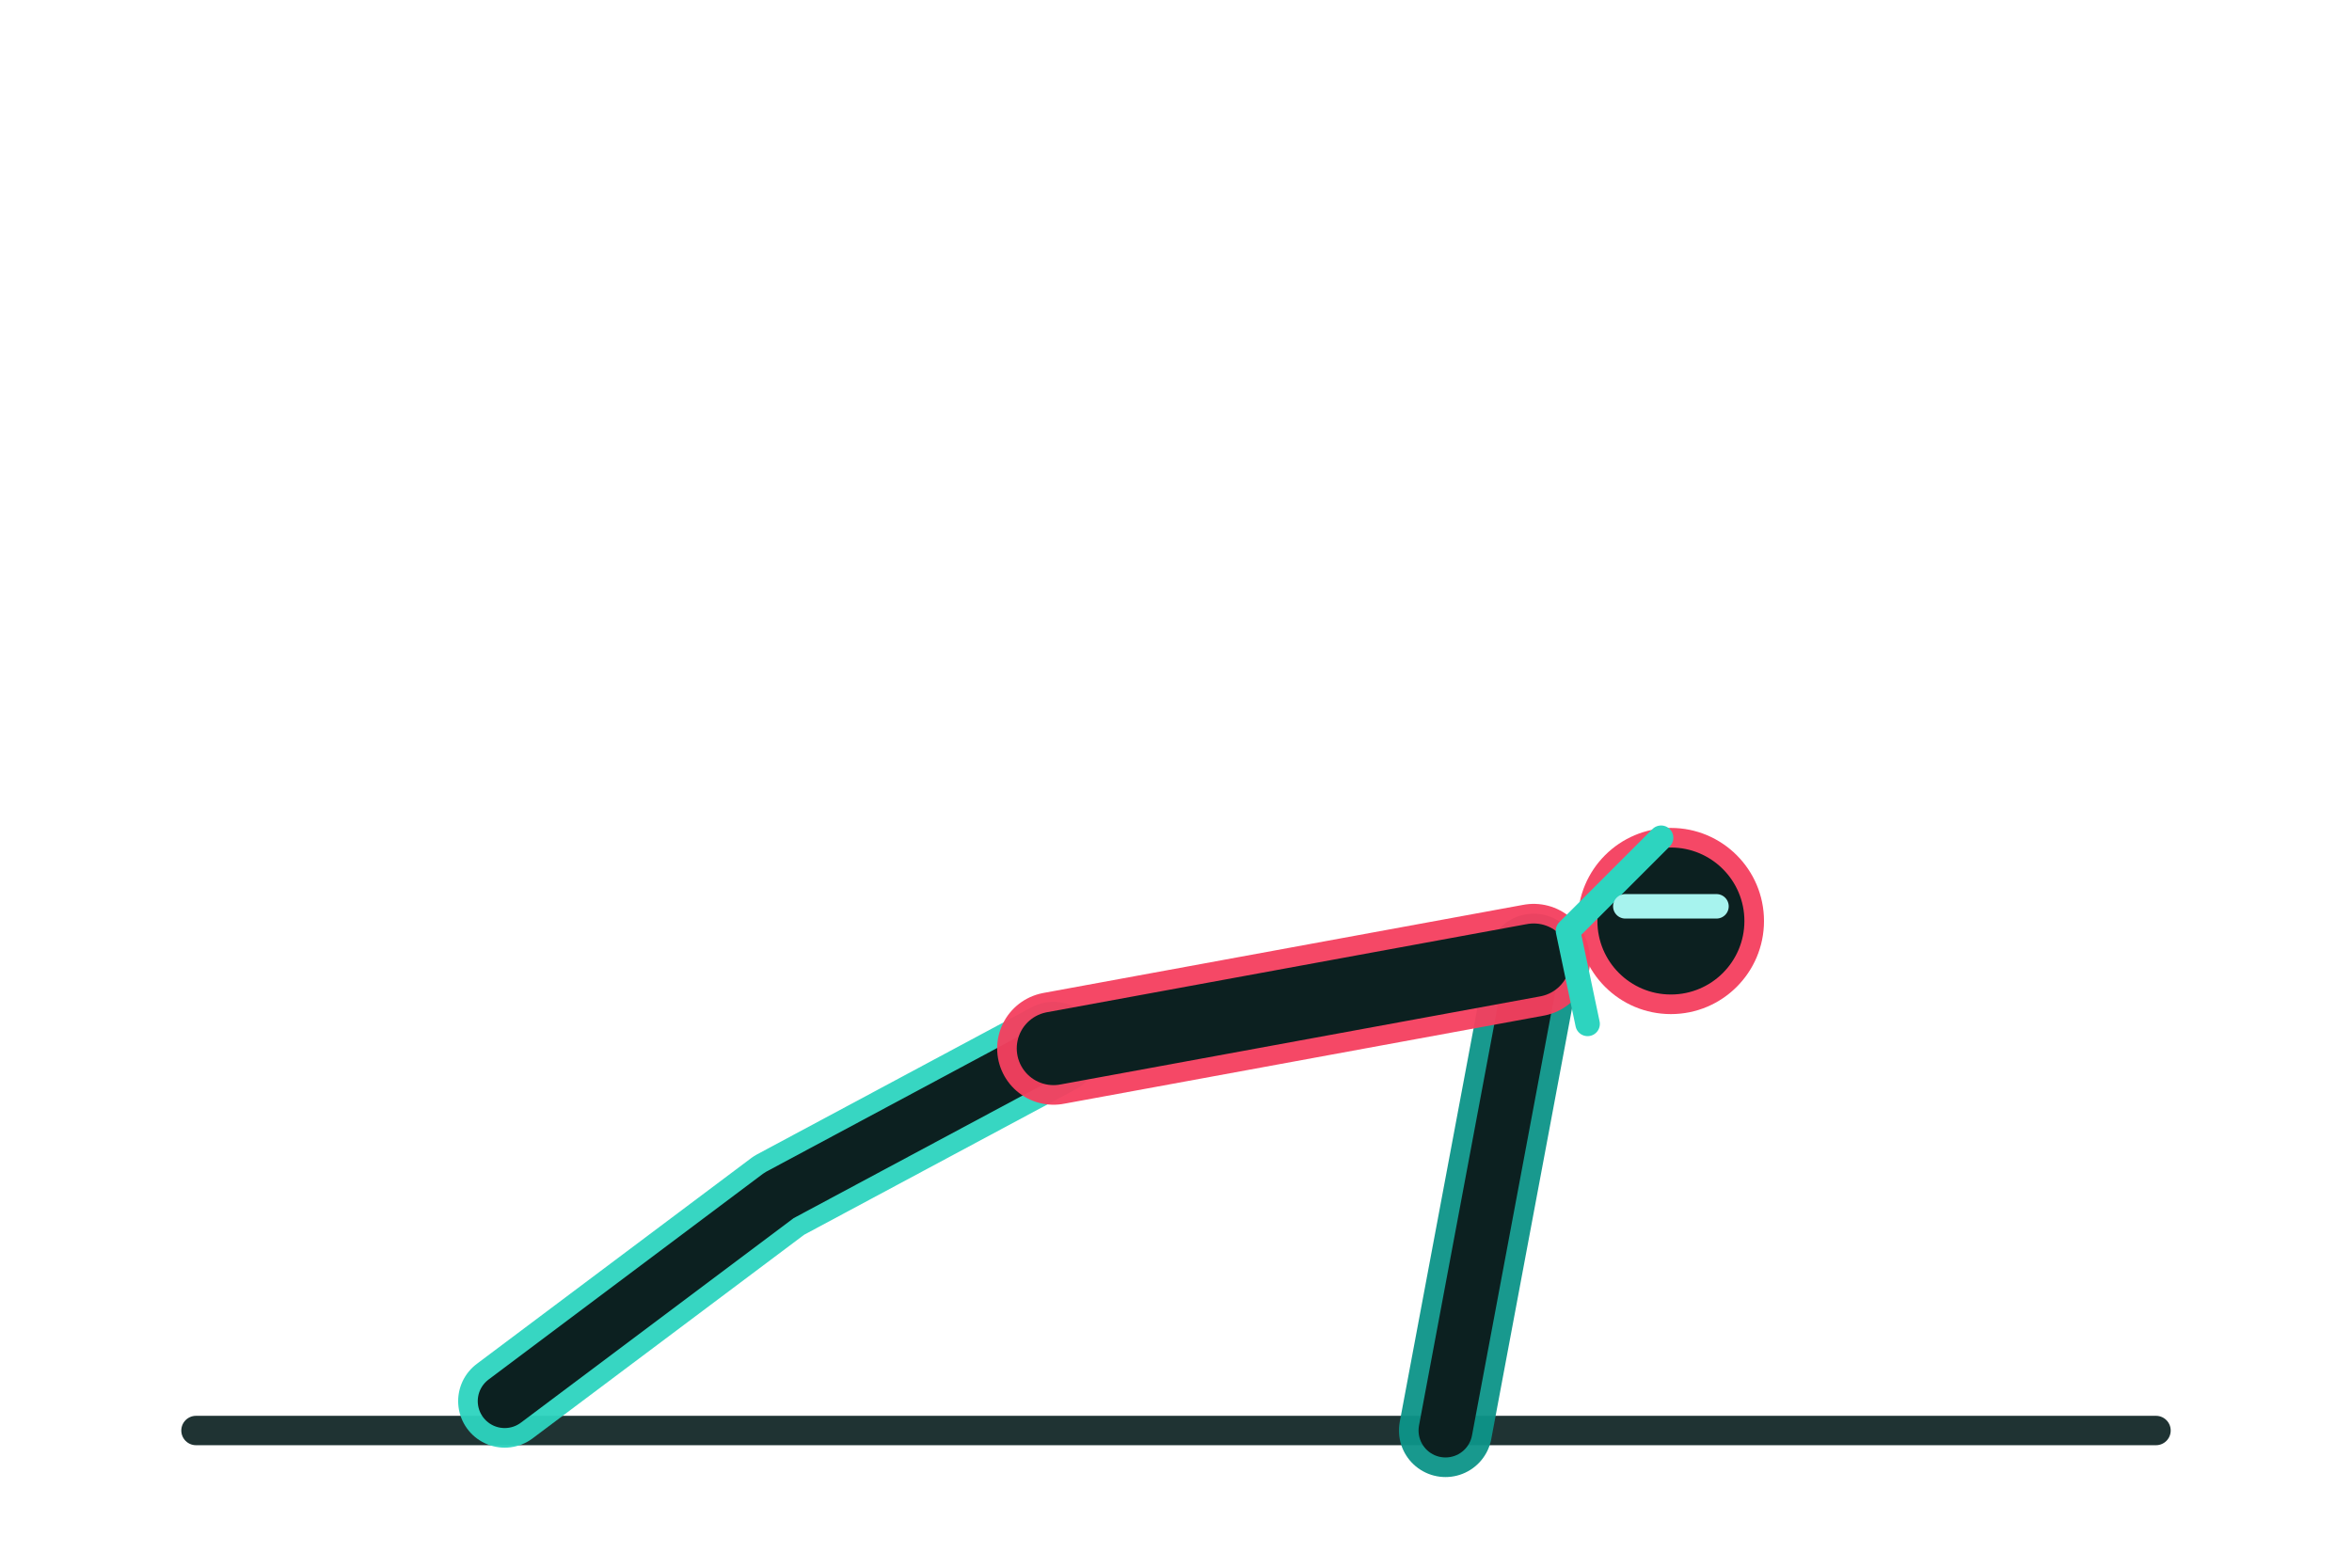
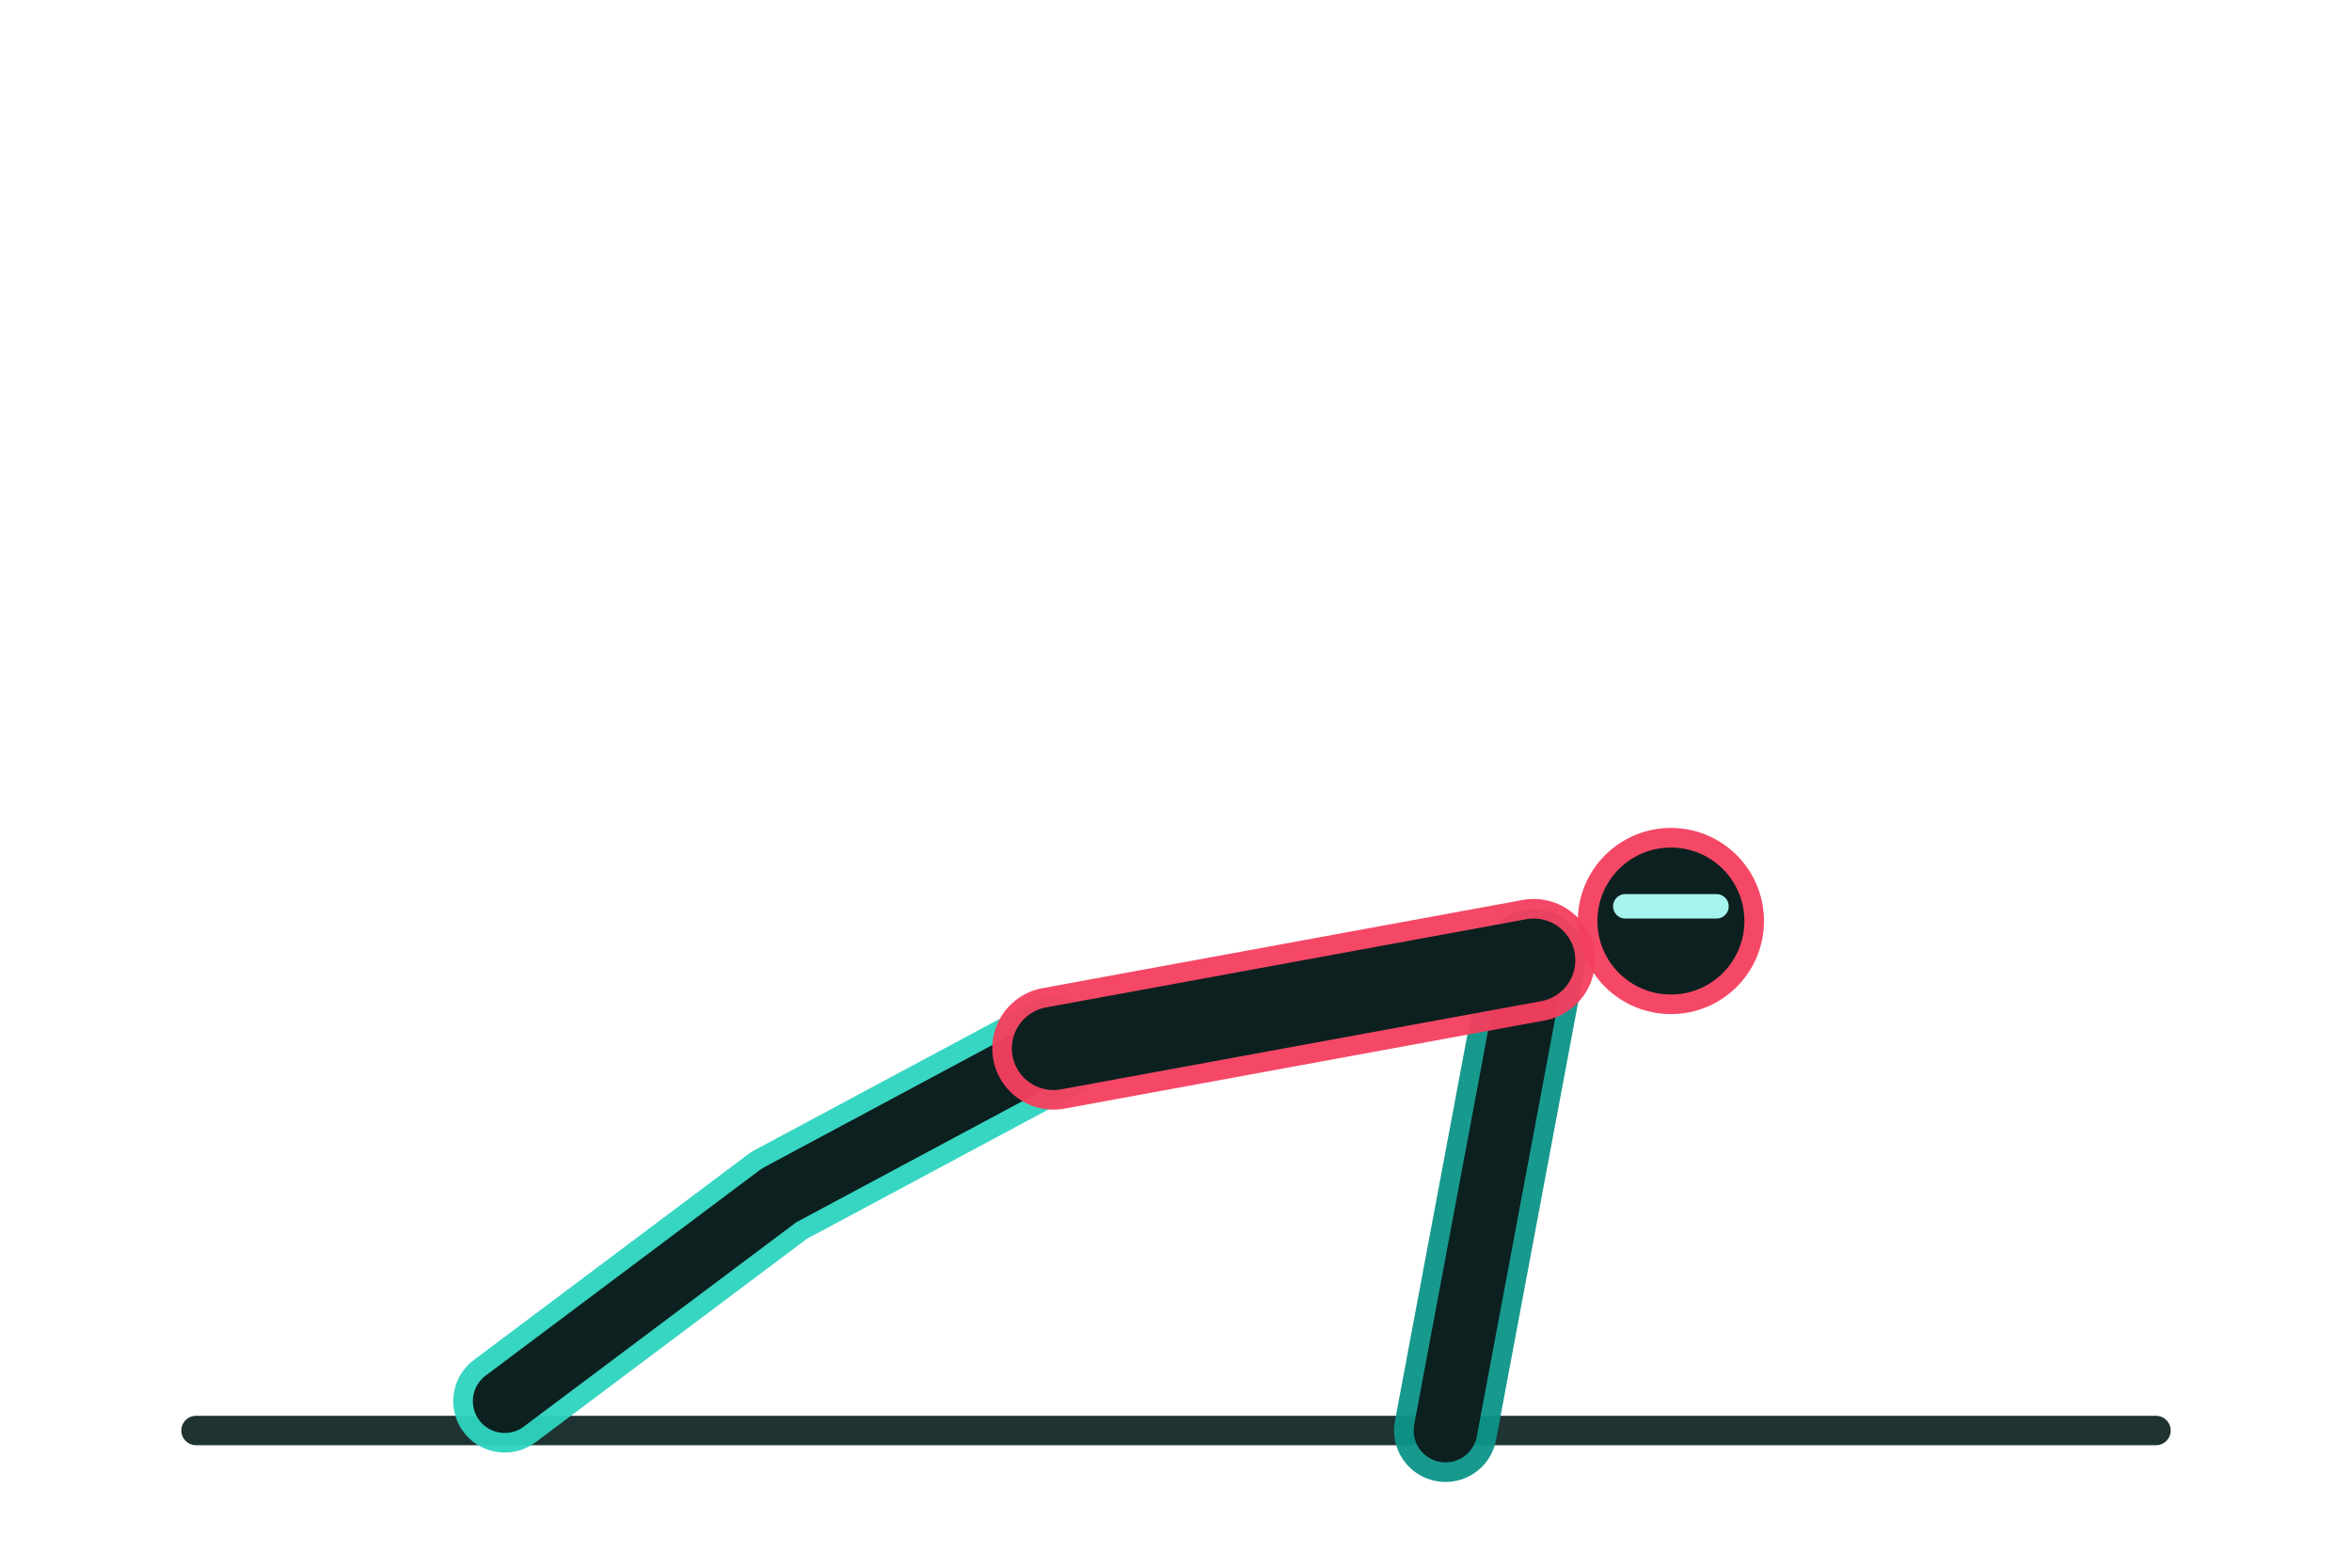
<svg xmlns="http://www.w3.org/2000/svg" viewBox="0 0 480 320">
  <style>@keyframes k0{0%{opacity:1}11.111%{opacity:0}100%{opacity:0}}.f0{opacity:0;animation:k0 2.4s steps(1,end) infinite}@keyframes k1{0%{opacity:0}11.111%{opacity:1}16.667%{opacity:0}100%{opacity:0}}.f1{opacity:0;animation:k1 2.4s steps(1,end) infinite}@keyframes k2{0%{opacity:0}16.667%{opacity:1}22.222%{opacity:0}100%{opacity:0}}.f2{opacity:0;animation:k2 2.4s steps(1,end) infinite}@keyframes k3{0%{opacity:0}22.222%{opacity:1}27.778%{opacity:0}100%{opacity:0}}.f3{opacity:0;animation:k3 2.4s steps(1,end) infinite}@keyframes k4{0%{opacity:0}27.778%{opacity:1}33.333%{opacity:0}100%{opacity:0}}.f4{opacity:0;animation:k4 2.4s steps(1,end) infinite}@keyframes k5{0%{opacity:0}33.333%{opacity:1}38.889%{opacity:0}100%{opacity:0}}.f5{opacity:0;animation:k5 2.4s steps(1,end) infinite}@keyframes k6{0%{opacity:0}38.889%{opacity:1}44.444%{opacity:0}100%{opacity:0}}.f6{opacity:0;animation:k6 2.4s steps(1,end) infinite}@keyframes k7{0%{opacity:0}44.444%{opacity:1}50.000%{opacity:0}100%{opacity:0}}.f7{opacity:0;animation:k7 2.4s steps(1,end) infinite}@keyframes k8{0%{opacity:0}50.000%{opacity:1}61.111%{opacity:0}100%{opacity:0}}.f8{opacity:0;animation:k8 2.4s steps(1,end) infinite}@keyframes k9{0%{opacity:0}61.111%{opacity:1}66.667%{opacity:0}100%{opacity:0}}.f9{opacity:0;animation:k9 2.4s steps(1,end) infinite}@keyframes k10{0%{opacity:0}66.667%{opacity:1}72.222%{opacity:0}100%{opacity:0}}.f10{opacity:0;animation:k10 2.4s steps(1,end) infinite}@keyframes k11{0%{opacity:0}72.222%{opacity:1}77.778%{opacity:0}100%{opacity:0}}.f11{opacity:0;animation:k11 2.4s steps(1,end) infinite}@keyframes k12{0%{opacity:0}77.778%{opacity:1}83.333%{opacity:0}100%{opacity:0}}.f12{opacity:0;animation:k12 2.4s steps(1,end) infinite}@keyframes k13{0%{opacity:0}83.333%{opacity:1}88.889%{opacity:0}100%{opacity:0}}.f13{opacity:0;animation:k13 2.4s steps(1,end) infinite}@keyframes k14{0%{opacity:0}88.889%{opacity:1}94.444%{opacity:0}100%{opacity:0}}.f14{opacity:0;animation:k14 2.4s steps(1,end) infinite}@keyframes k15{0%{opacity:0}94.444%{opacity:1}100%{opacity:1}}.f15{opacity:0;animation:k15 2.4s steps(1,end) infinite}</style>
  <path d="M40.0,292.0 L440.0,292.0" fill="none" stroke="#1f3333" stroke-width="6" stroke-linecap="round" stroke-linejoin="round" opacity="1.0" />
-   <path d="M313.0,196.0 L295.0,292.0" fill="none" stroke="#0d9488" stroke-width="19" stroke-linecap="round" stroke-linejoin="round" opacity="0.95" />
-   <path d="M313.0,196.0 L295.0,292.0" fill="none" stroke="#0c2020" stroke-width="11" stroke-linecap="round" stroke-linejoin="round" opacity="1.0" />
-   <path d="M215.0,214.0 L159.0,244.0 L103.0,286.0" fill="none" stroke="#2dd4bf" stroke-width="19" stroke-linecap="round" stroke-linejoin="round" opacity="0.95" />
-   <path d="M215.0,214.0 L159.0,244.0 L103.0,286.0" fill="none" stroke="#0c2020" stroke-width="11" stroke-linecap="round" stroke-linejoin="round" opacity="1.0" />
-   <path d="M313.0,196.0 L215.0,214.0" fill="none" stroke="#f43f5e" stroke-width="23" stroke-linecap="round" stroke-linejoin="round" opacity="0.95" />
-   <path d="M313.0,196.0 L215.0,214.0" fill="none" stroke="#0c2020" stroke-width="15" stroke-linecap="round" stroke-linejoin="round" opacity="1.0" />
+   <path d="M313.0,196.0 L295.0,292.0" fill="none" stroke="#0d9488" stroke-width="21" stroke-linecap="round" stroke-linejoin="round" opacity="0.95" />
+   <path d="M313.0,196.0 L295.0,292.0" fill="none" stroke="#0c2020" stroke-width="13" stroke-linecap="round" stroke-linejoin="round" opacity="1.0" />
+   <path d="M215.0,214.0 L159.0,244.0 L103.0,286.0" fill="none" stroke="#2dd4bf" stroke-width="21" stroke-linecap="round" stroke-linejoin="round" opacity="0.95" />
+   <path d="M215.0,214.0 L159.0,244.0 L103.0,286.0" fill="none" stroke="#0c2020" stroke-width="13" stroke-linecap="round" stroke-linejoin="round" opacity="1.0" />
+   <path d="M313.0,196.0 L215.0,214.0" fill="none" stroke="#f43f5e" stroke-width="25" stroke-linecap="round" stroke-linejoin="round" opacity="0.95" />
+   <path d="M313.0,196.0 L215.0,214.0" fill="none" stroke="#0c2020" stroke-width="17" stroke-linecap="round" stroke-linejoin="round" opacity="1.0" />
  <circle cx="341.0" cy="188.0" r="19.0" fill="#f43f5e" stroke="none" stroke-width="0" opacity="0.95" />
  <circle cx="341.0" cy="188.0" r="15.0" fill="#0c2020" stroke="none" stroke-width="6.3" opacity="1.0" />
-   <path d="M339.0,171.0 L320.0,190.0 L324.0,209.0" fill="none" stroke="#2dd4bf" stroke-width="5" stroke-linecap="round" stroke-linejoin="round" opacity="1.0" />
  <path d="M331.7,185.0 L350.3,185.0" fill="none" stroke="#a7f3ee" stroke-width="5" stroke-linecap="round" stroke-linejoin="round" opacity="1.0" />
  <g class="f0">
-     <path d="M313.0,196.0 L312.6,204.7 L312.3,213.5 L311.9,222.2 L311.5,230.9 L311.2,239.6 L310.8,248.4 L310.5,257.1 L310.1,265.8 L309.7,274.5 L309.4,283.3 L309.0,292.0" fill="none" stroke="#2dd4bf" stroke-width="19" stroke-linecap="round" stroke-linejoin="round" opacity="0.95" />
-     <path d="M313.0,196.0 L312.6,204.7 L312.3,213.5 L311.9,222.2 L311.5,230.9 L311.2,239.6 L310.8,248.4 L310.5,257.1 L310.1,265.8 L309.7,274.5 L309.4,283.3 L309.0,292.0" fill="none" stroke="#0c2020" stroke-width="11" stroke-linecap="round" stroke-linejoin="round" opacity="1.0" />
+     <path d="M313.0,196.0 L312.6,204.7 L312.3,213.5 L311.9,222.2 L311.5,230.9 L311.2,239.6 L310.8,248.4 L310.5,257.1 L310.1,265.8 L309.7,274.5 L309.4,283.3 L309.0,292.0" fill="none" stroke="#2dd4bf" stroke-width="21" stroke-linecap="round" stroke-linejoin="round" opacity="0.95" />
+     <path d="M313.0,196.0 L312.6,204.7 L312.3,213.5 L311.9,222.2 L311.5,230.9 L311.2,239.6 L310.8,248.4 L310.5,257.1 L310.1,265.8 L309.7,274.5 L309.4,283.3 L309.0,292.0" fill="none" stroke="#0c2020" stroke-width="13" stroke-linecap="round" stroke-linejoin="round" opacity="1.0" />
  </g>
  <g class="f1">
-     <path d="M313.0,196.0 L312.7,204.4 L312.4,212.8 L312.0,221.2 L311.7,229.6 L311.4,238.0 L311.1,246.4 L310.8,254.8 L310.5,263.3 L310.1,271.7 L309.8,280.1 L309.5,288.5" fill="none" stroke="#2dd4bf" stroke-width="19" stroke-linecap="round" stroke-linejoin="round" opacity="0.95" />
-     <path d="M313.0,196.0 L312.7,204.4 L312.4,212.8 L312.0,221.2 L311.7,229.6 L311.4,238.0 L311.1,246.4 L310.8,254.8 L310.5,263.3 L310.1,271.7 L309.8,280.1 L309.5,288.5" fill="none" stroke="#0c2020" stroke-width="11" stroke-linecap="round" stroke-linejoin="round" opacity="1.0" />
+     <path d="M313.0,196.0 L312.7,204.4 L312.4,212.8 L312.0,221.2 L311.7,229.6 L311.4,238.0 L311.1,246.4 L310.8,254.8 L310.5,263.3 L310.1,271.7 L309.8,280.1 L309.5,288.5" fill="none" stroke="#2dd4bf" stroke-width="21" stroke-linecap="round" stroke-linejoin="round" opacity="0.95" />
+     <path d="M313.0,196.0 L312.7,204.4 L312.4,212.8 L312.0,221.2 L311.7,229.6 L311.4,238.0 L311.1,246.4 L310.8,254.8 L310.5,263.3 L310.1,271.7 L309.8,280.1 L309.5,288.5" fill="none" stroke="#0c2020" stroke-width="13" stroke-linecap="round" stroke-linejoin="round" opacity="1.0" />
  </g>
  <g class="f2">
-     <path d="M313.0,196.0 L312.8,203.6 L312.6,211.1 L312.4,218.7 L312.2,226.2 L312.0,233.8 L311.8,241.4 L311.6,248.9 L311.5,256.5 L311.3,264.1 L311.1,271.6 L310.9,279.2" fill="none" stroke="#2dd4bf" stroke-width="19" stroke-linecap="round" stroke-linejoin="round" opacity="0.95" />
-     <path d="M313.0,196.0 L312.8,203.6 L312.6,211.1 L312.4,218.7 L312.2,226.2 L312.0,233.8 L311.8,241.4 L311.6,248.9 L311.5,256.5 L311.3,264.1 L311.1,271.6 L310.9,279.2" fill="none" stroke="#0c2020" stroke-width="11" stroke-linecap="round" stroke-linejoin="round" opacity="1.0" />
+     <path d="M313.0,196.0 L312.8,203.6 L312.6,211.1 L312.4,218.7 L312.2,226.2 L312.0,233.8 L311.8,241.4 L311.6,248.9 L311.5,256.5 L311.3,264.1 L311.1,271.6 L310.9,279.2" fill="none" stroke="#2dd4bf" stroke-width="21" stroke-linecap="round" stroke-linejoin="round" opacity="0.95" />
+     <path d="M313.0,196.0 L312.8,203.6 L312.6,211.1 L312.4,218.7 L312.2,226.2 L312.0,233.8 L311.8,241.4 L311.6,248.9 L311.5,256.5 L311.3,264.1 L311.1,271.6 L310.9,279.2" fill="none" stroke="#0c2020" stroke-width="13" stroke-linecap="round" stroke-linejoin="round" opacity="1.0" />
  </g>
  <g class="f3">
-     <path d="M313.0,196.0 L313.0,202.4 L313.0,208.7 L312.9,215.1 L312.9,221.5 L312.9,227.8 L312.9,234.2 L312.9,240.6 L312.9,246.9 L312.8,253.3 L312.8,259.7 L312.8,266.1" fill="none" stroke="#2dd4bf" stroke-width="19" stroke-linecap="round" stroke-linejoin="round" opacity="0.95" />
-     <path d="M313.0,196.0 L313.0,202.4 L313.0,208.7 L312.9,215.1 L312.9,221.5 L312.9,227.8 L312.9,234.2 L312.9,240.6 L312.9,246.9 L312.8,253.3 L312.8,259.7 L312.8,266.1" fill="none" stroke="#0c2020" stroke-width="11" stroke-linecap="round" stroke-linejoin="round" opacity="1.0" />
+     <path d="M313.0,196.0 L313.0,202.4 L313.0,208.7 L312.9,215.1 L312.9,221.5 L312.9,227.8 L312.9,234.2 L312.9,240.6 L312.9,246.9 L312.8,253.3 L312.8,259.7 L312.8,266.1" fill="none" stroke="#2dd4bf" stroke-width="21" stroke-linecap="round" stroke-linejoin="round" opacity="0.95" />
+     <path d="M313.0,196.0 L313.0,202.4 L313.0,208.7 L312.9,215.1 L312.9,221.5 L312.9,227.8 L312.9,234.2 L312.9,240.6 L312.9,246.9 L312.8,253.3 L312.8,259.7 L312.8,266.1" fill="none" stroke="#0c2020" stroke-width="13" stroke-linecap="round" stroke-linejoin="round" opacity="1.0" />
  </g>
  <g class="f4">
-     <path d="M313.0,196.0 L313.2,201.0 L313.4,206.0 L313.5,211.0 L313.7,216.0 L313.9,221.0 L314.1,226.0 L314.3,231.0 L314.5,236.0 L314.6,241.0 L314.8,246.0 L315.0,251.0" fill="none" stroke="#2dd4bf" stroke-width="19" stroke-linecap="round" stroke-linejoin="round" opacity="0.95" />
-     <path d="M313.0,196.0 L313.2,201.0 L313.4,206.0 L313.5,211.0 L313.7,216.0 L313.9,221.0 L314.1,226.0 L314.3,231.0 L314.5,236.0 L314.6,241.0 L314.8,246.0 L315.0,251.0" fill="none" stroke="#0c2020" stroke-width="11" stroke-linecap="round" stroke-linejoin="round" opacity="1.0" />
+     <path d="M313.0,196.0 L313.2,201.0 L313.4,206.0 L313.5,211.0 L313.7,216.0 L313.9,221.0 L314.1,226.0 L314.3,231.0 L314.5,236.0 L314.6,241.0 L314.8,246.0 L315.0,251.0" fill="none" stroke="#2dd4bf" stroke-width="21" stroke-linecap="round" stroke-linejoin="round" opacity="0.95" />
+     <path d="M313.0,196.0 L313.2,201.0 L313.4,206.0 L313.5,211.0 L313.7,216.0 L313.9,221.0 L314.1,226.0 L314.3,231.0 L314.5,236.0 L314.6,241.0 L314.8,246.0 L315.0,251.0" fill="none" stroke="#0c2020" stroke-width="13" stroke-linecap="round" stroke-linejoin="round" opacity="1.0" />
  </g>
  <g class="f5">
-     <path d="M313.0,196.0 L313.4,199.6 L313.8,203.3 L314.1,206.9 L314.5,210.5 L314.9,214.2 L315.3,217.8 L315.7,221.4 L316.1,225.1 L316.4,228.7 L316.8,232.3 L317.2,235.9" fill="none" stroke="#2dd4bf" stroke-width="19" stroke-linecap="round" stroke-linejoin="round" opacity="0.95" />
-     <path d="M313.0,196.0 L313.4,199.6 L313.8,203.3 L314.1,206.9 L314.5,210.5 L314.9,214.2 L315.3,217.8 L315.7,221.4 L316.1,225.1 L316.4,228.7 L316.8,232.3 L317.2,235.9" fill="none" stroke="#0c2020" stroke-width="11" stroke-linecap="round" stroke-linejoin="round" opacity="1.0" />
+     <path d="M313.0,196.0 L313.4,199.6 L313.8,203.3 L314.1,206.9 L314.5,210.5 L314.9,214.2 L315.3,217.8 L315.7,221.4 L316.1,225.1 L316.4,228.7 L316.8,232.3 L317.2,235.9" fill="none" stroke="#2dd4bf" stroke-width="21" stroke-linecap="round" stroke-linejoin="round" opacity="0.95" />
+     <path d="M313.0,196.0 L313.4,199.6 L313.8,203.3 L314.1,206.9 L314.5,210.5 L314.9,214.2 L315.3,217.8 L315.7,221.4 L316.1,225.1 L316.4,228.7 L316.8,232.3 L317.2,235.9" fill="none" stroke="#0c2020" stroke-width="13" stroke-linecap="round" stroke-linejoin="round" opacity="1.0" />
  </g>
  <g class="f6">
-     <path d="M313.0,196.0 L313.6,198.4 L314.1,200.9 L314.7,203.3 L315.2,205.8 L315.8,208.2 L316.3,210.6 L316.9,213.1 L317.5,215.5 L318.0,217.9 L318.6,220.4 L319.1,222.8" fill="none" stroke="#2dd4bf" stroke-width="19" stroke-linecap="round" stroke-linejoin="round" opacity="0.95" />
-     <path d="M313.0,196.0 L313.6,198.4 L314.1,200.9 L314.7,203.3 L315.2,205.8 L315.8,208.2 L316.3,210.6 L316.9,213.1 L317.5,215.5 L318.0,217.9 L318.6,220.4 L319.1,222.8" fill="none" stroke="#0c2020" stroke-width="11" stroke-linecap="round" stroke-linejoin="round" opacity="1.0" />
+     <path d="M313.0,196.0 L313.6,198.4 L314.1,200.9 L314.7,203.3 L315.2,205.8 L315.8,208.2 L316.3,210.6 L316.9,213.1 L317.5,215.5 L318.0,217.9 L318.6,220.4 L319.1,222.8" fill="none" stroke="#2dd4bf" stroke-width="21" stroke-linecap="round" stroke-linejoin="round" opacity="0.95" />
+     <path d="M313.0,196.0 L313.6,198.4 L314.1,200.9 L314.7,203.3 L315.2,205.8 L315.8,208.2 L316.3,210.6 L316.9,213.1 L317.5,215.5 L318.0,217.9 L318.6,220.4 L319.1,222.8" fill="none" stroke="#0c2020" stroke-width="13" stroke-linecap="round" stroke-linejoin="round" opacity="1.0" />
  </g>
  <g class="f7">
-     <path d="M313.0,196.0 L313.7,197.6 L314.4,199.2 L315.0,200.8 L315.7,202.4 L316.4,204.0 L317.1,205.6 L317.8,207.2 L318.4,208.7 L319.1,210.3 L319.8,211.9 L320.5,213.5" fill="none" stroke="#2dd4bf" stroke-width="19" stroke-linecap="round" stroke-linejoin="round" opacity="0.95" />
-     <path d="M313.0,196.0 L313.7,197.6 L314.4,199.2 L315.0,200.8 L315.7,202.4 L316.4,204.0 L317.1,205.6 L317.8,207.2 L318.4,208.7 L319.1,210.3 L319.8,211.9 L320.5,213.5" fill="none" stroke="#0c2020" stroke-width="11" stroke-linecap="round" stroke-linejoin="round" opacity="1.0" />
+     <path d="M313.0,196.0 L313.7,197.6 L314.4,199.2 L315.0,200.8 L315.7,202.4 L316.4,204.0 L317.1,205.6 L317.8,207.2 L318.4,208.7 L319.1,210.3 L319.8,211.9 L320.5,213.5" fill="none" stroke="#2dd4bf" stroke-width="21" stroke-linecap="round" stroke-linejoin="round" opacity="0.95" />
+     <path d="M313.0,196.0 L313.7,197.6 L314.4,199.2 L315.0,200.8 L315.7,202.4 L316.4,204.0 L317.1,205.6 L317.8,207.2 L318.4,208.7 L319.1,210.3 L319.8,211.9 L320.5,213.5" fill="none" stroke="#0c2020" stroke-width="13" stroke-linecap="round" stroke-linejoin="round" opacity="1.0" />
  </g>
  <g class="f8">
-     <path d="M313.0,196.0 L313.7,197.3 L314.5,198.5 L315.2,199.8 L315.9,201.1 L316.6,202.4 L317.4,203.6 L318.1,204.9 L318.8,206.2 L319.5,207.5 L320.3,208.7 L321.0,210.0" fill="none" stroke="#2dd4bf" stroke-width="19" stroke-linecap="round" stroke-linejoin="round" opacity="0.95" />
-     <path d="M313.0,196.0 L313.7,197.3 L314.5,198.5 L315.2,199.8 L315.9,201.1 L316.6,202.4 L317.4,203.6 L318.1,204.9 L318.8,206.2 L319.5,207.5 L320.3,208.7 L321.0,210.0" fill="none" stroke="#0c2020" stroke-width="11" stroke-linecap="round" stroke-linejoin="round" opacity="1.0" />
+     <path d="M313.0,196.0 L313.7,197.3 L314.5,198.5 L315.2,199.8 L315.9,201.1 L316.6,202.4 L317.4,203.6 L318.1,204.9 L318.8,206.2 L319.5,207.5 L320.3,208.7 L321.0,210.0" fill="none" stroke="#2dd4bf" stroke-width="21" stroke-linecap="round" stroke-linejoin="round" opacity="0.95" />
+     <path d="M313.0,196.0 L313.7,197.3 L314.5,198.5 L315.2,199.8 L315.9,201.1 L316.6,202.4 L317.4,203.6 L318.1,204.9 L318.8,206.2 L319.5,207.5 L320.3,208.7 L321.0,210.0" fill="none" stroke="#0c2020" stroke-width="13" stroke-linecap="round" stroke-linejoin="round" opacity="1.0" />
  </g>
  <g class="f9">
-     <path d="M313.0,196.0 L313.7,197.6 L314.4,199.2 L315.0,200.8 L315.7,202.4 L316.4,204.0 L317.1,205.6 L317.8,207.2 L318.4,208.7 L319.1,210.3 L319.8,211.9 L320.5,213.5" fill="none" stroke="#2dd4bf" stroke-width="19" stroke-linecap="round" stroke-linejoin="round" opacity="0.95" />
-     <path d="M313.0,196.0 L313.7,197.6 L314.4,199.2 L315.0,200.8 L315.7,202.4 L316.4,204.0 L317.1,205.6 L317.8,207.2 L318.4,208.7 L319.1,210.3 L319.8,211.9 L320.5,213.5" fill="none" stroke="#0c2020" stroke-width="11" stroke-linecap="round" stroke-linejoin="round" opacity="1.0" />
+     <path d="M313.0,196.0 L313.7,197.6 L314.4,199.2 L315.0,200.8 L315.7,202.4 L316.4,204.0 L317.1,205.6 L317.8,207.2 L318.4,208.7 L319.1,210.3 L319.8,211.9 L320.5,213.5" fill="none" stroke="#2dd4bf" stroke-width="21" stroke-linecap="round" stroke-linejoin="round" opacity="0.95" />
+     <path d="M313.0,196.0 L313.7,197.6 L314.4,199.2 L315.0,200.8 L315.7,202.4 L316.4,204.0 L317.1,205.6 L317.8,207.2 L318.4,208.7 L319.1,210.3 L319.8,211.9 L320.5,213.5" fill="none" stroke="#0c2020" stroke-width="13" stroke-linecap="round" stroke-linejoin="round" opacity="1.0" />
  </g>
  <g class="f10">
-     <path d="M313.0,196.0 L313.6,198.4 L314.1,200.9 L314.7,203.3 L315.2,205.8 L315.8,208.2 L316.3,210.6 L316.9,213.1 L317.5,215.5 L318.0,217.9 L318.6,220.4 L319.1,222.8" fill="none" stroke="#2dd4bf" stroke-width="19" stroke-linecap="round" stroke-linejoin="round" opacity="0.95" />
-     <path d="M313.0,196.0 L313.6,198.4 L314.1,200.9 L314.7,203.3 L315.2,205.8 L315.8,208.2 L316.3,210.6 L316.9,213.1 L317.5,215.5 L318.0,217.9 L318.6,220.4 L319.1,222.8" fill="none" stroke="#0c2020" stroke-width="11" stroke-linecap="round" stroke-linejoin="round" opacity="1.0" />
+     <path d="M313.0,196.0 L313.6,198.4 L314.1,200.9 L314.7,203.3 L315.2,205.8 L315.8,208.2 L316.3,210.6 L316.9,213.1 L317.5,215.5 L318.0,217.9 L318.6,220.4 L319.1,222.8" fill="none" stroke="#2dd4bf" stroke-width="21" stroke-linecap="round" stroke-linejoin="round" opacity="0.95" />
+     <path d="M313.0,196.0 L313.6,198.4 L314.1,200.9 L314.7,203.3 L315.2,205.8 L315.8,208.2 L316.3,210.6 L316.9,213.1 L317.5,215.5 L318.0,217.9 L318.6,220.4 L319.1,222.8" fill="none" stroke="#0c2020" stroke-width="13" stroke-linecap="round" stroke-linejoin="round" opacity="1.0" />
  </g>
  <g class="f11">
-     <path d="M313.0,196.0 L313.4,199.6 L313.8,203.3 L314.1,206.9 L314.5,210.5 L314.9,214.2 L315.3,217.8 L315.7,221.4 L316.1,225.1 L316.4,228.7 L316.8,232.3 L317.2,235.9" fill="none" stroke="#2dd4bf" stroke-width="19" stroke-linecap="round" stroke-linejoin="round" opacity="0.95" />
-     <path d="M313.0,196.0 L313.4,199.6 L313.8,203.3 L314.1,206.9 L314.5,210.5 L314.9,214.2 L315.3,217.8 L315.7,221.4 L316.1,225.1 L316.4,228.7 L316.8,232.3 L317.2,235.9" fill="none" stroke="#0c2020" stroke-width="11" stroke-linecap="round" stroke-linejoin="round" opacity="1.0" />
+     <path d="M313.0,196.0 L313.4,199.6 L313.8,203.3 L314.1,206.9 L314.5,210.5 L314.9,214.2 L315.3,217.8 L315.7,221.4 L316.1,225.1 L316.4,228.7 L316.8,232.3 L317.2,235.9" fill="none" stroke="#2dd4bf" stroke-width="21" stroke-linecap="round" stroke-linejoin="round" opacity="0.95" />
+     <path d="M313.0,196.0 L313.4,199.6 L313.8,203.3 L314.1,206.9 L314.5,210.5 L314.9,214.2 L315.3,217.8 L315.7,221.4 L316.1,225.1 L316.4,228.7 L316.8,232.3 L317.2,235.9" fill="none" stroke="#0c2020" stroke-width="13" stroke-linecap="round" stroke-linejoin="round" opacity="1.0" />
  </g>
  <g class="f12">
-     <path d="M313.0,196.0 L313.2,201.0 L313.4,206.0 L313.5,211.0 L313.7,216.0 L313.9,221.0 L314.1,226.0 L314.3,231.0 L314.5,236.0 L314.6,241.0 L314.8,246.0 L315.0,251.0" fill="none" stroke="#2dd4bf" stroke-width="19" stroke-linecap="round" stroke-linejoin="round" opacity="0.95" />
-     <path d="M313.0,196.0 L313.2,201.0 L313.4,206.0 L313.5,211.0 L313.7,216.0 L313.9,221.0 L314.1,226.0 L314.3,231.0 L314.5,236.0 L314.6,241.0 L314.8,246.0 L315.0,251.0" fill="none" stroke="#0c2020" stroke-width="11" stroke-linecap="round" stroke-linejoin="round" opacity="1.0" />
+     <path d="M313.0,196.0 L313.2,201.0 L313.4,206.0 L313.5,211.0 L313.7,216.0 L313.9,221.0 L314.1,226.0 L314.3,231.0 L314.5,236.0 L314.6,241.0 L314.8,246.0 L315.0,251.0" fill="none" stroke="#2dd4bf" stroke-width="21" stroke-linecap="round" stroke-linejoin="round" opacity="0.95" />
+     <path d="M313.0,196.0 L313.2,201.0 L313.4,206.0 L313.5,211.0 L313.7,216.0 L313.9,221.0 L314.1,226.0 L314.3,231.0 L314.5,236.0 L314.6,241.0 L314.8,246.0 L315.0,251.0" fill="none" stroke="#0c2020" stroke-width="13" stroke-linecap="round" stroke-linejoin="round" opacity="1.0" />
  </g>
  <g class="f13">
-     <path d="M313.0,196.0 L313.0,202.4 L313.0,208.7 L312.9,215.1 L312.9,221.5 L312.9,227.8 L312.9,234.2 L312.9,240.6 L312.9,246.9 L312.8,253.3 L312.8,259.7 L312.8,266.1" fill="none" stroke="#2dd4bf" stroke-width="19" stroke-linecap="round" stroke-linejoin="round" opacity="0.95" />
-     <path d="M313.0,196.0 L313.0,202.4 L313.0,208.7 L312.9,215.1 L312.9,221.5 L312.9,227.8 L312.9,234.2 L312.9,240.6 L312.9,246.9 L312.8,253.3 L312.8,259.7 L312.8,266.1" fill="none" stroke="#0c2020" stroke-width="11" stroke-linecap="round" stroke-linejoin="round" opacity="1.0" />
+     <path d="M313.0,196.0 L313.0,202.4 L313.0,208.7 L312.9,215.1 L312.9,221.5 L312.9,227.8 L312.9,234.2 L312.9,240.6 L312.9,246.9 L312.8,253.3 L312.8,259.7 L312.8,266.1" fill="none" stroke="#2dd4bf" stroke-width="21" stroke-linecap="round" stroke-linejoin="round" opacity="0.95" />
+     <path d="M313.0,196.0 L313.0,202.4 L313.0,208.7 L312.9,215.1 L312.9,221.5 L312.9,227.8 L312.9,234.2 L312.9,240.6 L312.9,246.9 L312.8,253.3 L312.8,259.7 L312.8,266.1" fill="none" stroke="#0c2020" stroke-width="13" stroke-linecap="round" stroke-linejoin="round" opacity="1.0" />
  </g>
  <g class="f14">
-     <path d="M313.0,196.0 L312.8,203.6 L312.6,211.1 L312.4,218.7 L312.2,226.2 L312.0,233.8 L311.8,241.4 L311.6,248.9 L311.5,256.5 L311.3,264.1 L311.1,271.6 L310.9,279.2" fill="none" stroke="#2dd4bf" stroke-width="19" stroke-linecap="round" stroke-linejoin="round" opacity="0.95" />
-     <path d="M313.0,196.0 L312.8,203.6 L312.6,211.1 L312.4,218.7 L312.2,226.2 L312.0,233.8 L311.8,241.4 L311.6,248.9 L311.5,256.5 L311.3,264.1 L311.1,271.6 L310.9,279.2" fill="none" stroke="#0c2020" stroke-width="11" stroke-linecap="round" stroke-linejoin="round" opacity="1.0" />
+     <path d="M313.0,196.0 L312.8,203.6 L312.6,211.1 L312.4,218.7 L312.2,226.2 L312.0,233.8 L311.8,241.4 L311.6,248.9 L311.5,256.5 L311.3,264.1 L311.1,271.6 L310.9,279.2" fill="none" stroke="#2dd4bf" stroke-width="21" stroke-linecap="round" stroke-linejoin="round" opacity="0.95" />
+     <path d="M313.0,196.0 L312.8,203.6 L312.6,211.1 L312.4,218.7 L312.2,226.2 L312.0,233.8 L311.8,241.4 L311.6,248.9 L311.5,256.5 L311.3,264.1 L311.1,271.6 L310.9,279.2" fill="none" stroke="#0c2020" stroke-width="13" stroke-linecap="round" stroke-linejoin="round" opacity="1.0" />
  </g>
  <g class="f15">
-     <path d="M313.0,196.0 L312.7,204.4 L312.4,212.8 L312.0,221.2 L311.7,229.6 L311.4,238.0 L311.1,246.4 L310.8,254.8 L310.5,263.3 L310.1,271.7 L309.8,280.1 L309.5,288.5" fill="none" stroke="#2dd4bf" stroke-width="19" stroke-linecap="round" stroke-linejoin="round" opacity="0.95" />
-     <path d="M313.0,196.0 L312.7,204.4 L312.4,212.8 L312.0,221.2 L311.7,229.6 L311.4,238.0 L311.1,246.4 L310.8,254.8 L310.5,263.3 L310.1,271.7 L309.8,280.1 L309.5,288.5" fill="none" stroke="#0c2020" stroke-width="11" stroke-linecap="round" stroke-linejoin="round" opacity="1.0" />
+     <path d="M313.0,196.0 L312.7,204.4 L312.4,212.8 L312.0,221.2 L311.7,229.6 L311.4,238.0 L311.1,246.4 L310.8,254.8 L310.5,263.3 L310.1,271.7 L309.8,280.1 L309.5,288.5" fill="none" stroke="#2dd4bf" stroke-width="21" stroke-linecap="round" stroke-linejoin="round" opacity="0.95" />
+     <path d="M313.0,196.0 L312.7,204.4 L312.4,212.8 L312.0,221.2 L311.7,229.6 L311.4,238.0 L311.1,246.4 L310.8,254.8 L310.5,263.3 L310.1,271.7 L309.8,280.1 L309.5,288.5" fill="none" stroke="#0c2020" stroke-width="13" stroke-linecap="round" stroke-linejoin="round" opacity="1.0" />
  </g>
</svg>
